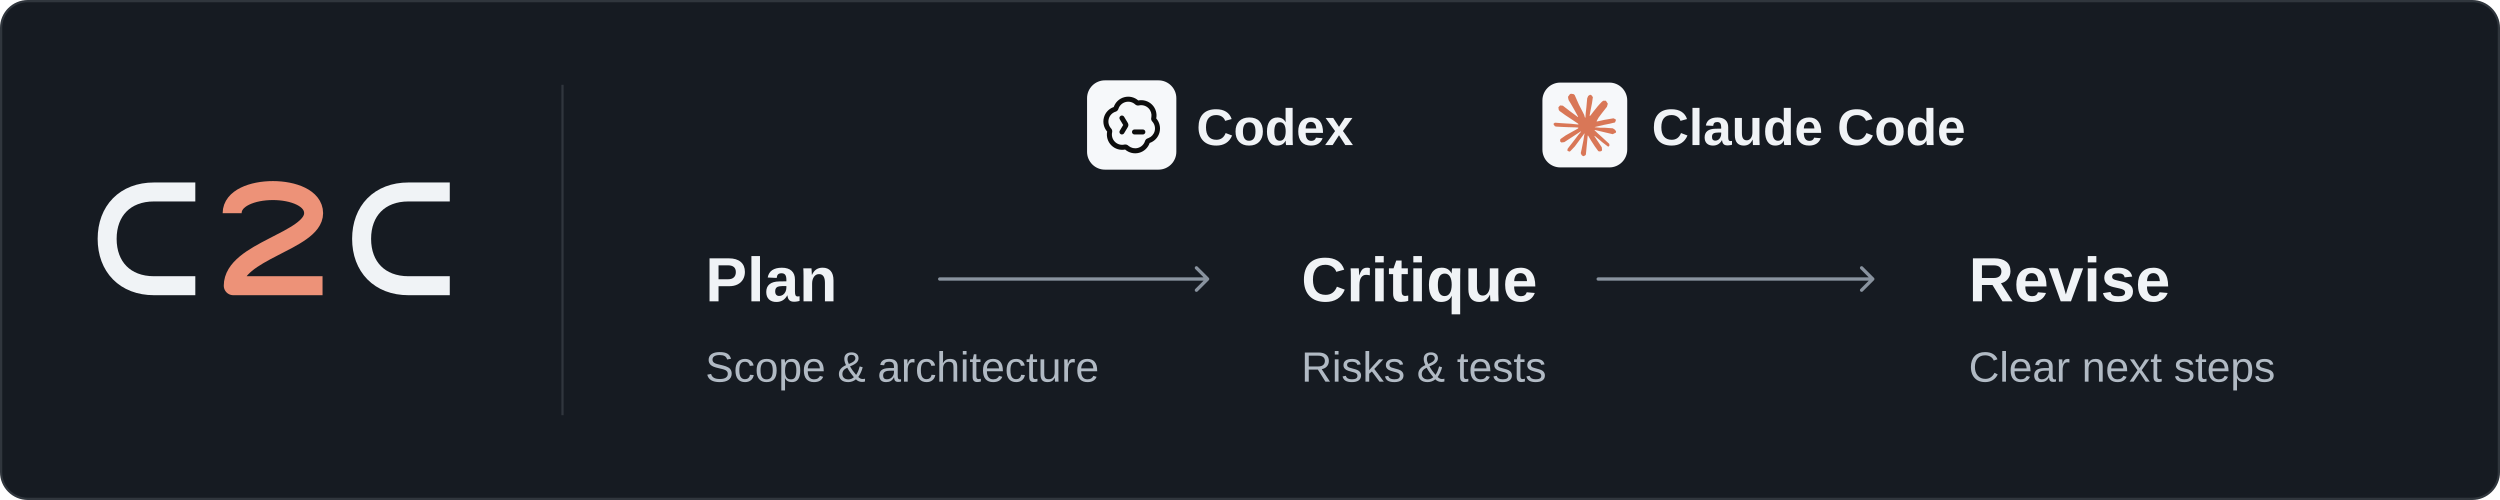
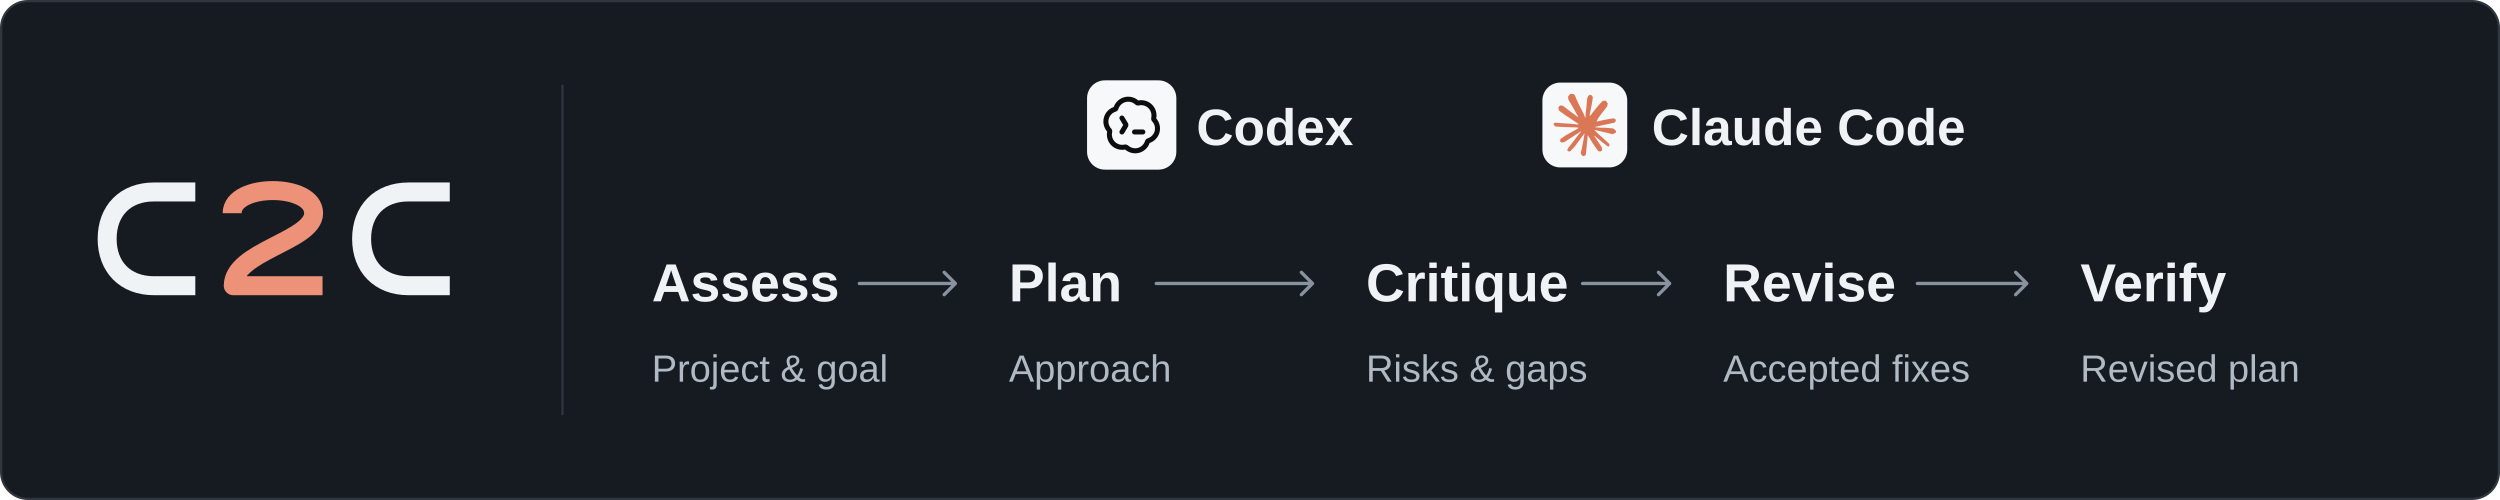
<svg xmlns="http://www.w3.org/2000/svg" width="1120" height="224" viewBox="0 0 1120 224" role="img" aria-labelledby="title desc">
  <rect x=".5" y=".5" width="1119" height="223" rx="12" fill="#161b22" stroke="#30363d" />
  <g font-family="-apple-system, BlinkMacSystemFont, Segoe UI, Arial, sans-serif" fill="#f0f3f6">
    <g transform="translate(42 77) scale(0.5)" fill="none" stroke-width="17" stroke-linejoin="round">
      <path d="M91 18H54C28 18 12 35 12 60S28 102 54 102H91" stroke="#f0f3f6" />
      <path d="M124 37C124 10 197 10 197 37C197 62 125 71 125 102H205" stroke="#ed9278" />
      <path d="M319 18H282C256 18 240 35 240 60S256 102 282 102H319" stroke="#f0f3f6" />
    </g>
    <path d="M252 38V186" stroke="#30363d" />
    <rect x="487" y="36" width="40" height="40" rx="8" fill="#f6f8fa" />
    <svg x="492" y="41" width="30" height="30" viewBox="0 0 24 24">
      <path d="M16 13.599C16.497 13.6 16.901 14.003 16.901 14.5C16.901 14.996 16.497 15.4 16 15.4H13.001C12.504 15.4 12.1 14.997 12.1 14.5C12.1 14.003 12.504 13.599 13.001 13.599H16Z" fill="#0D0D0D" />
      <path d="M8.038 8.728C8.464 8.473 9.016 8.611 9.272 9.037L10.618 11.279C10.884 11.722 10.883 12.277 10.618 12.72L9.272 14.963C9.016 15.389 8.464 15.527 8.038 15.271C7.611 15.015 7.473 14.463 7.729 14.037L8.951 12L7.729 9.962C7.473 9.536 7.611 8.984 8.038 8.728Z" fill="#0D0D0D" />
      <path fill-rule="evenodd" clip-rule="evenodd" d="M9.332 2.038C11.164 1.547 13.027 2.047 14.356 3.202C16.086 2.865 17.951 3.364 19.294 4.707C20.636 6.049 21.133 7.913 20.796 9.642C21.953 10.972 22.453 12.835 21.962 14.668C21.471 16.503 20.105 17.866 18.439 18.439C17.866 20.105 16.503 21.47 14.669 21.962C12.836 22.453 10.973 21.952 9.643 20.796C7.914 21.132 6.05 20.635 4.708 19.293C3.366 17.951 2.867 16.087 3.203 14.357C2.047 13.027 1.548 11.164 2.039 9.331C2.53 7.498 3.894 6.133 5.56 5.559C6.134 3.893 7.498 2.529 9.332 2.038ZM13.262 4.635C12.361 3.801 11.067 3.436 9.797 3.776C8.527 4.116 7.589 5.08 7.225 6.253C7.081 6.716 6.718 7.079 6.254 7.223C5.081 7.587 4.118 8.526 3.778 9.796C3.438 11.067 3.801 12.361 4.635 13.262C4.965 13.618 5.098 14.115 4.991 14.588C4.719 15.786 5.051 17.089 5.981 18.019C6.911 18.949 8.213 19.28 9.412 19.008L9.589 18.979C9.947 18.943 10.306 19.04 10.598 19.25L10.738 19.364L10.912 19.514C11.802 20.241 13.013 20.541 14.204 20.222C15.473 19.882 16.411 18.919 16.775 17.746C16.919 17.282 17.283 16.919 17.747 16.775L17.963 16.7C19.038 16.292 19.905 15.394 20.224 14.203C20.564 12.933 20.199 11.639 19.365 10.737C19.035 10.381 18.902 9.884 19.009 9.411L19.053 9.185C19.237 8.051 18.892 6.852 18.02 5.98C17.09 5.05 15.787 4.718 14.588 4.99C14.115 5.097 13.619 4.965 13.262 4.635Z" fill="#0D0D0D" />
    </svg>
    <text x="536" y="65" font-size="23" font-weight="600">Codex</text>
    <rect x="691" y="37" width="38" height="38" rx="8" fill="#f6f8fa" />
    <svg x="696" y="42" width="28" height="28" viewBox="0 0 125 125">
      <path d="M54.375 118.75L56.125 111L58.125 101L59.75 93L61.25 83.125L62.125 79.875L62 79.625L61.375 79.75L53.875 90L42.5 105.375L33.5 114.875L31.375 115.75L27.625 113.875L28 110.375L30.125 107.375L42.5 91.5L50 81.625L54.875 76L54.75 75.25H54.5L21.5 96.75L15.625 97.5L13 95.125L13.375 91.25L14.625 90L24.5 83.125L49.125 69.375L49.5 68.125L49.125 67.5H47.875L43.75 67.25L29.75 66.875L17.625 66.375L5.75 65.75L2.75 65.125L0 61.375L0.25 59.5L2.75 57.875L6.375 58.125L14.25 58.75L26.125 59.5L34.75 60L47.5 61.375H49.5L49.75 60.5L49.125 60L48.625 59.5L36.25 51.25L23 42.5L16 37.375L12.25 34.75L10.375 32.375L9.625 27.125L13 23.375L17.625 23.75L18.75 24L23.375 27.625L33.25 35.25L46.25 44.875L48.125 46.375L49 45.875V45.5L48.125 44.125L41.125 31.375L33.625 18.375L30.25 13L29.375 9.75C29.042 8.625 28.875 7.375 28.875 6L32.75 0.75L34.875 0L40.125 0.75L42.25 2.625L45.5 10L50.625 21.625L58.75 37.375L61.125 42.125L62.375 46.375L62.875 47.75H63.75V47L64.375 38L65.625 27.125L66.875 13.125L67.25 9.125L69.25 4.375L73.125 1.875L76.125 3.25L78.625 6.875L78.25 9.125L76.875 18.75L73.875 33.875L72 44.125H73.125L74.375 42.75L79.5 36L88.125 25.25L91.875 21L96.375 16.25L99.25 14H104.625L108.5 19.875L106.75 26L101.25 33L96.625 38.875L90 47.75L86 54.875L86.375 55.375H87.25L102.125 52.125L110.25 50.75L119.75 49.125L124.125 51.125L124.625 53.125L122.875 57.375L112.625 59.875L100.625 62.25L82.75 66.5L82.5 66.625L82.75 67L90.75 67.75L94.25 68H102.75L118.5 69.125L122.625 71.875L125 75.125L124.625 77.75L118.25 80.875L109.75 78.875L89.75 74.125L83 72.5H82V73L87.75 78.625L98.125 88L111.25 100.125L111.875 103.125L110.25 105.625L108.5 105.375L97 96.625L92.5 92.75L82.5 84.375H81.875V85.25L84.125 88.625L96.375 107L97 112.625L96.125 114.375L92.875 115.5L89.5 114.875L82.25 104.875L74.875 93.5L68.875 83.375L68.25 83.875L64.625 121.625L63 123.5L59.25 125L56.125 122.625L54.375 118.75Z" fill="#D97757" />
    </svg>
    <text x="740" y="65" font-size="23" font-weight="600">Claude Code</text>
-     <g font-size="28" font-weight="600">
-       <text x="316" y="135">Plan</text>
-       <text x="583" y="135">Critique</text>
-       <text x="882" y="135">Revise</text>
+     <g font-size="24" font-weight="600">
+       <text x="292" y="135">Assess</text>
+       <text x="452" y="135">Plan</text>
+       <text x="612" y="135">Critique</text>
+       <text x="772" y="135">Revise</text>
+       <text x="932" y="135">Verify</text>
    </g>
-     <path d="M421 125H541m-5-5 5 5-5 5" fill="none" stroke="#89939f" stroke-width="1.5" stroke-linecap="round" stroke-linejoin="round" />
-     <path d="M716 125H839m-5-5 5 5-5 5" fill="none" stroke="#89939f" stroke-width="1.5" stroke-linecap="round" stroke-linejoin="round" />
-     <g font-size="19" fill="#b1bac4">
-       <text x="316" y="171">Scope &amp; architecture</text>
-       <text x="583" y="171">Risks &amp; tests</text>
-       <text x="882" y="171">Clear next steps</text>
+     <path d="M385 127H428m-5-5 5 5-5 5" fill="none" stroke="#89939f" stroke-width="1.5" stroke-linecap="round" stroke-linejoin="round" />
+     <path d="M518 127H588m-5-5 5 5-5 5" fill="none" stroke="#89939f" stroke-width="1.5" stroke-linecap="round" stroke-linejoin="round" />
+     <path d="M709 127H748m-5-5 5 5-5 5" fill="none" stroke="#89939f" stroke-width="1.5" stroke-linecap="round" stroke-linejoin="round" />
+     <path d="M859 127H908m-5-5 5 5-5 5" fill="none" stroke="#89939f" stroke-width="1.5" stroke-linecap="round" stroke-linejoin="round" />
+     <g font-size="17" fill="#b1bac4">
+       <text x="292" y="171">Project &amp; goal</text>
+       <text x="452" y="171">Approach</text>
+       <text x="612" y="171">Risks &amp; gaps</text>
+       <text x="772" y="171">Accepted fixes</text>
+       <text x="932" y="171">Revised plan</text>
    </g>
  </g>
</svg>
